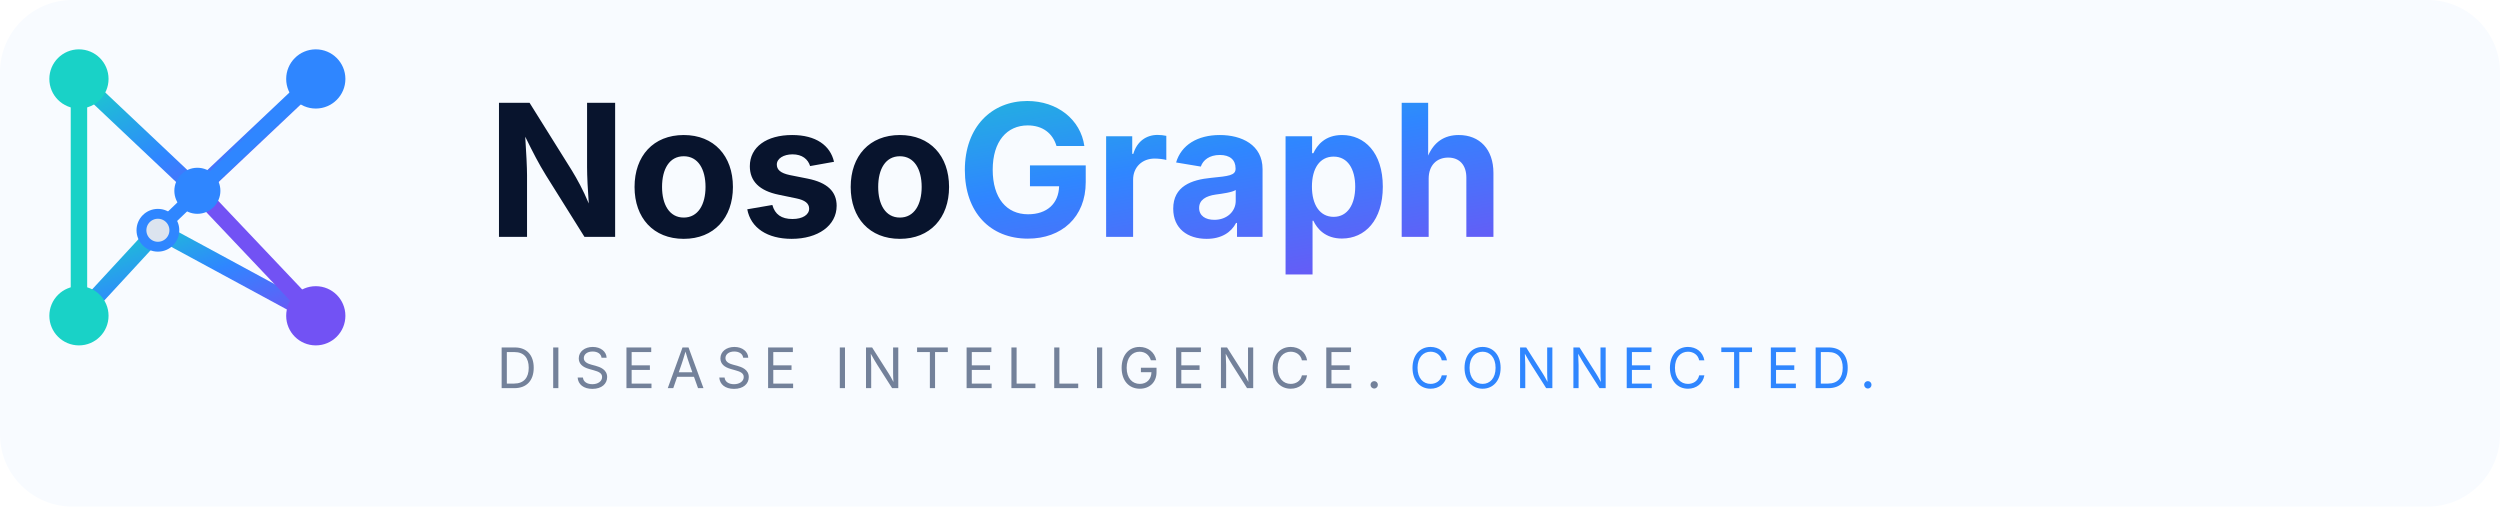
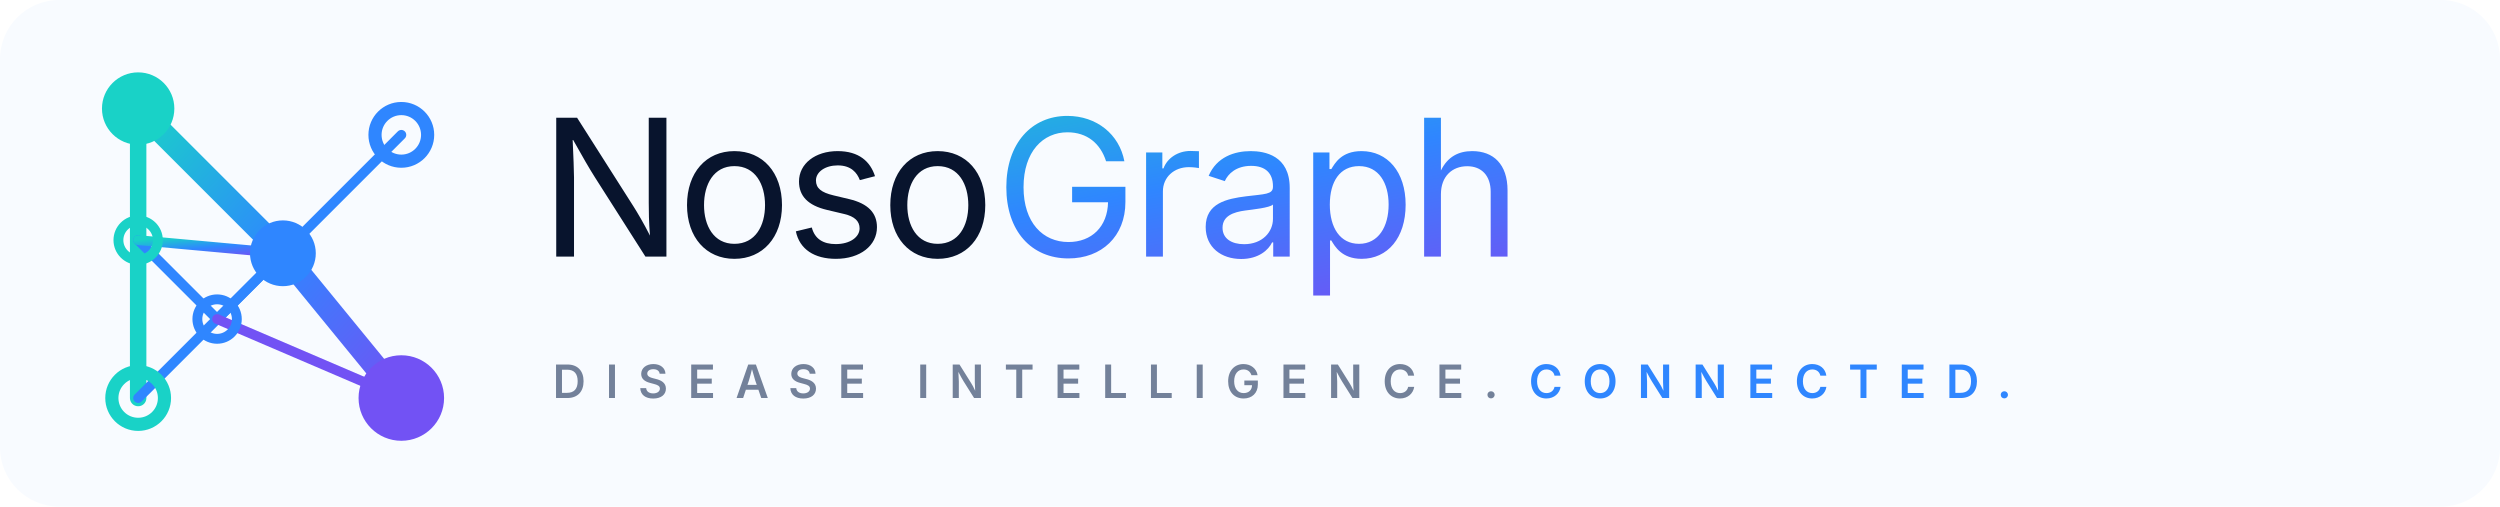
- <svg xmlns="http://www.w3.org/2000/svg" viewBox="0 0 760 154" role="img">
+ <svg xmlns="http://www.w3.org/2000/svg" viewBox="0 0 760 154" role="img" aria-labelledby="title">
  <defs>
    <linearGradient id="ng-gradient" x1="0" y1="0" x2="1" y2="1">
      <stop offset="0" stop-color="#19D2C7" />
      <stop offset="0.52" stop-color="#2F86FF" />
      <stop offset="1" stop-color="#7252F4" />
    </linearGradient>
  </defs>
-   <rect width="760" height="154" rx="22" fill="#F8FBFF" />
-   <g>
-     <g transform="translate(0 0) scale(1)">
-       <g fill="none" stroke-linecap="round" stroke-linejoin="round">
-         <path d="M24 24 V96" stroke="#19D2C7" stroke-width="5" />
-         <path d="M24 24 L60 58 L96 24" stroke="url(#ng-gradient)" stroke-width="5" />
-         <path d="M24 96 L48 70 L96 96" stroke="url(#ng-gradient)" stroke-width="5" />
-         <path d="M60 58 L96 96" stroke="#7252F4" stroke-width="5" />
-         <path d="M48 70 L96 24" stroke="#2F86FF" stroke-width="4" />
-         <circle cx="24" cy="24" r="9" fill="#19D2C7" stroke="none" />
-         <circle cx="24" cy="96" r="9" fill="#19D2C7" stroke="none" />
-         <circle cx="96" cy="24" r="9" fill="#2F86FF" stroke="none" />
-         <circle cx="96" cy="96" r="9" fill="#7252F4" stroke="none" />
-         <circle cx="60" cy="58" r="7" fill="#2F86FF" stroke="none" />
-         <circle cx="48" cy="70" r="5" fill="#DCE4EF" stroke="#2F86FF" stroke-width="3" />
-       </g>
+   <rect width="760" height="154" rx="18" fill="#F8FBFF" />
+   <g transform="translate(18 17) scale(1)">
+     <g fill="none" stroke-linecap="round" stroke-linejoin="round">
+       <path d="M24 16 V104" stroke="#19D2C7" stroke-width="5" />
+       <path d="M104 24 V104" stroke="url(#ng-gradient)" stroke-width="4" />
+       <path d="M24 16 L68 60 L104 104" stroke="url(#ng-gradient)" stroke-width="7" />
+       <path d="M24 56 L48 80 L68 60" stroke="#2F86FF" stroke-width="3" />
+       <path d="M24 104 L48 80 L104 24" stroke="#2F86FF" stroke-width="3" />
+       <path d="M24 56 L68 60" stroke="url(#ng-gradient)" stroke-width="3" />
+       <path d="M48 80 L104 104" stroke="#7252F4" stroke-width="3" />
+       <circle cx="24" cy="16" r="11" fill="#19D2C7" stroke="none" />
+       <circle cx="24" cy="56" r="6" fill="none" stroke="#19D2C7" stroke-width="3" />
+       <circle cx="24" cy="104" r="8" fill="none" stroke="#19D2C7" stroke-width="4" />
+       <circle cx="68" cy="60" r="10" fill="#2F86FF" stroke="none" />
+       <circle cx="48" cy="80" r="6" fill="none" stroke="#2F86FF" stroke-width="3" />
+       <circle cx="104" cy="24" r="8" fill="none" stroke="#2F86FF" stroke-width="4" />
+       <circle cx="104" cy="104" r="13" fill="#7252F4" stroke="none" />
    </g>
  </g>
-   <text x="148" y="72" font-family="Sora, Inter, Arial, sans-serif" font-size="56" font-weight="650" fill="#08142D">Noso<tspan fill="url(#ng-gradient)">Graph</tspan>
+   <text x="164" y="78" font-family="Sora, Inter, Arial, sans-serif" font-size="58" font-weight="400" letter-spacing="-1.8" fill="#08142D">Noso<tspan fill="url(#ng-gradient)">Graph</tspan>
  </text>
-   <text x="151" y="118" font-family="Inter, Arial, sans-serif" font-size="17" letter-spacing="3.4" fill="#73819A">DISEASE INTELLIGENCE. <tspan fill="#2F86FF">CONNECTED.</tspan>
+   <text x="168" y="121" font-family="Inter, Arial, sans-serif" font-size="14" font-weight="600" letter-spacing="6" fill="#73819A">DISEASE INTELLIGENCE. <tspan fill="#2F86FF">CONNECTED.</tspan>
  </text>
</svg>
